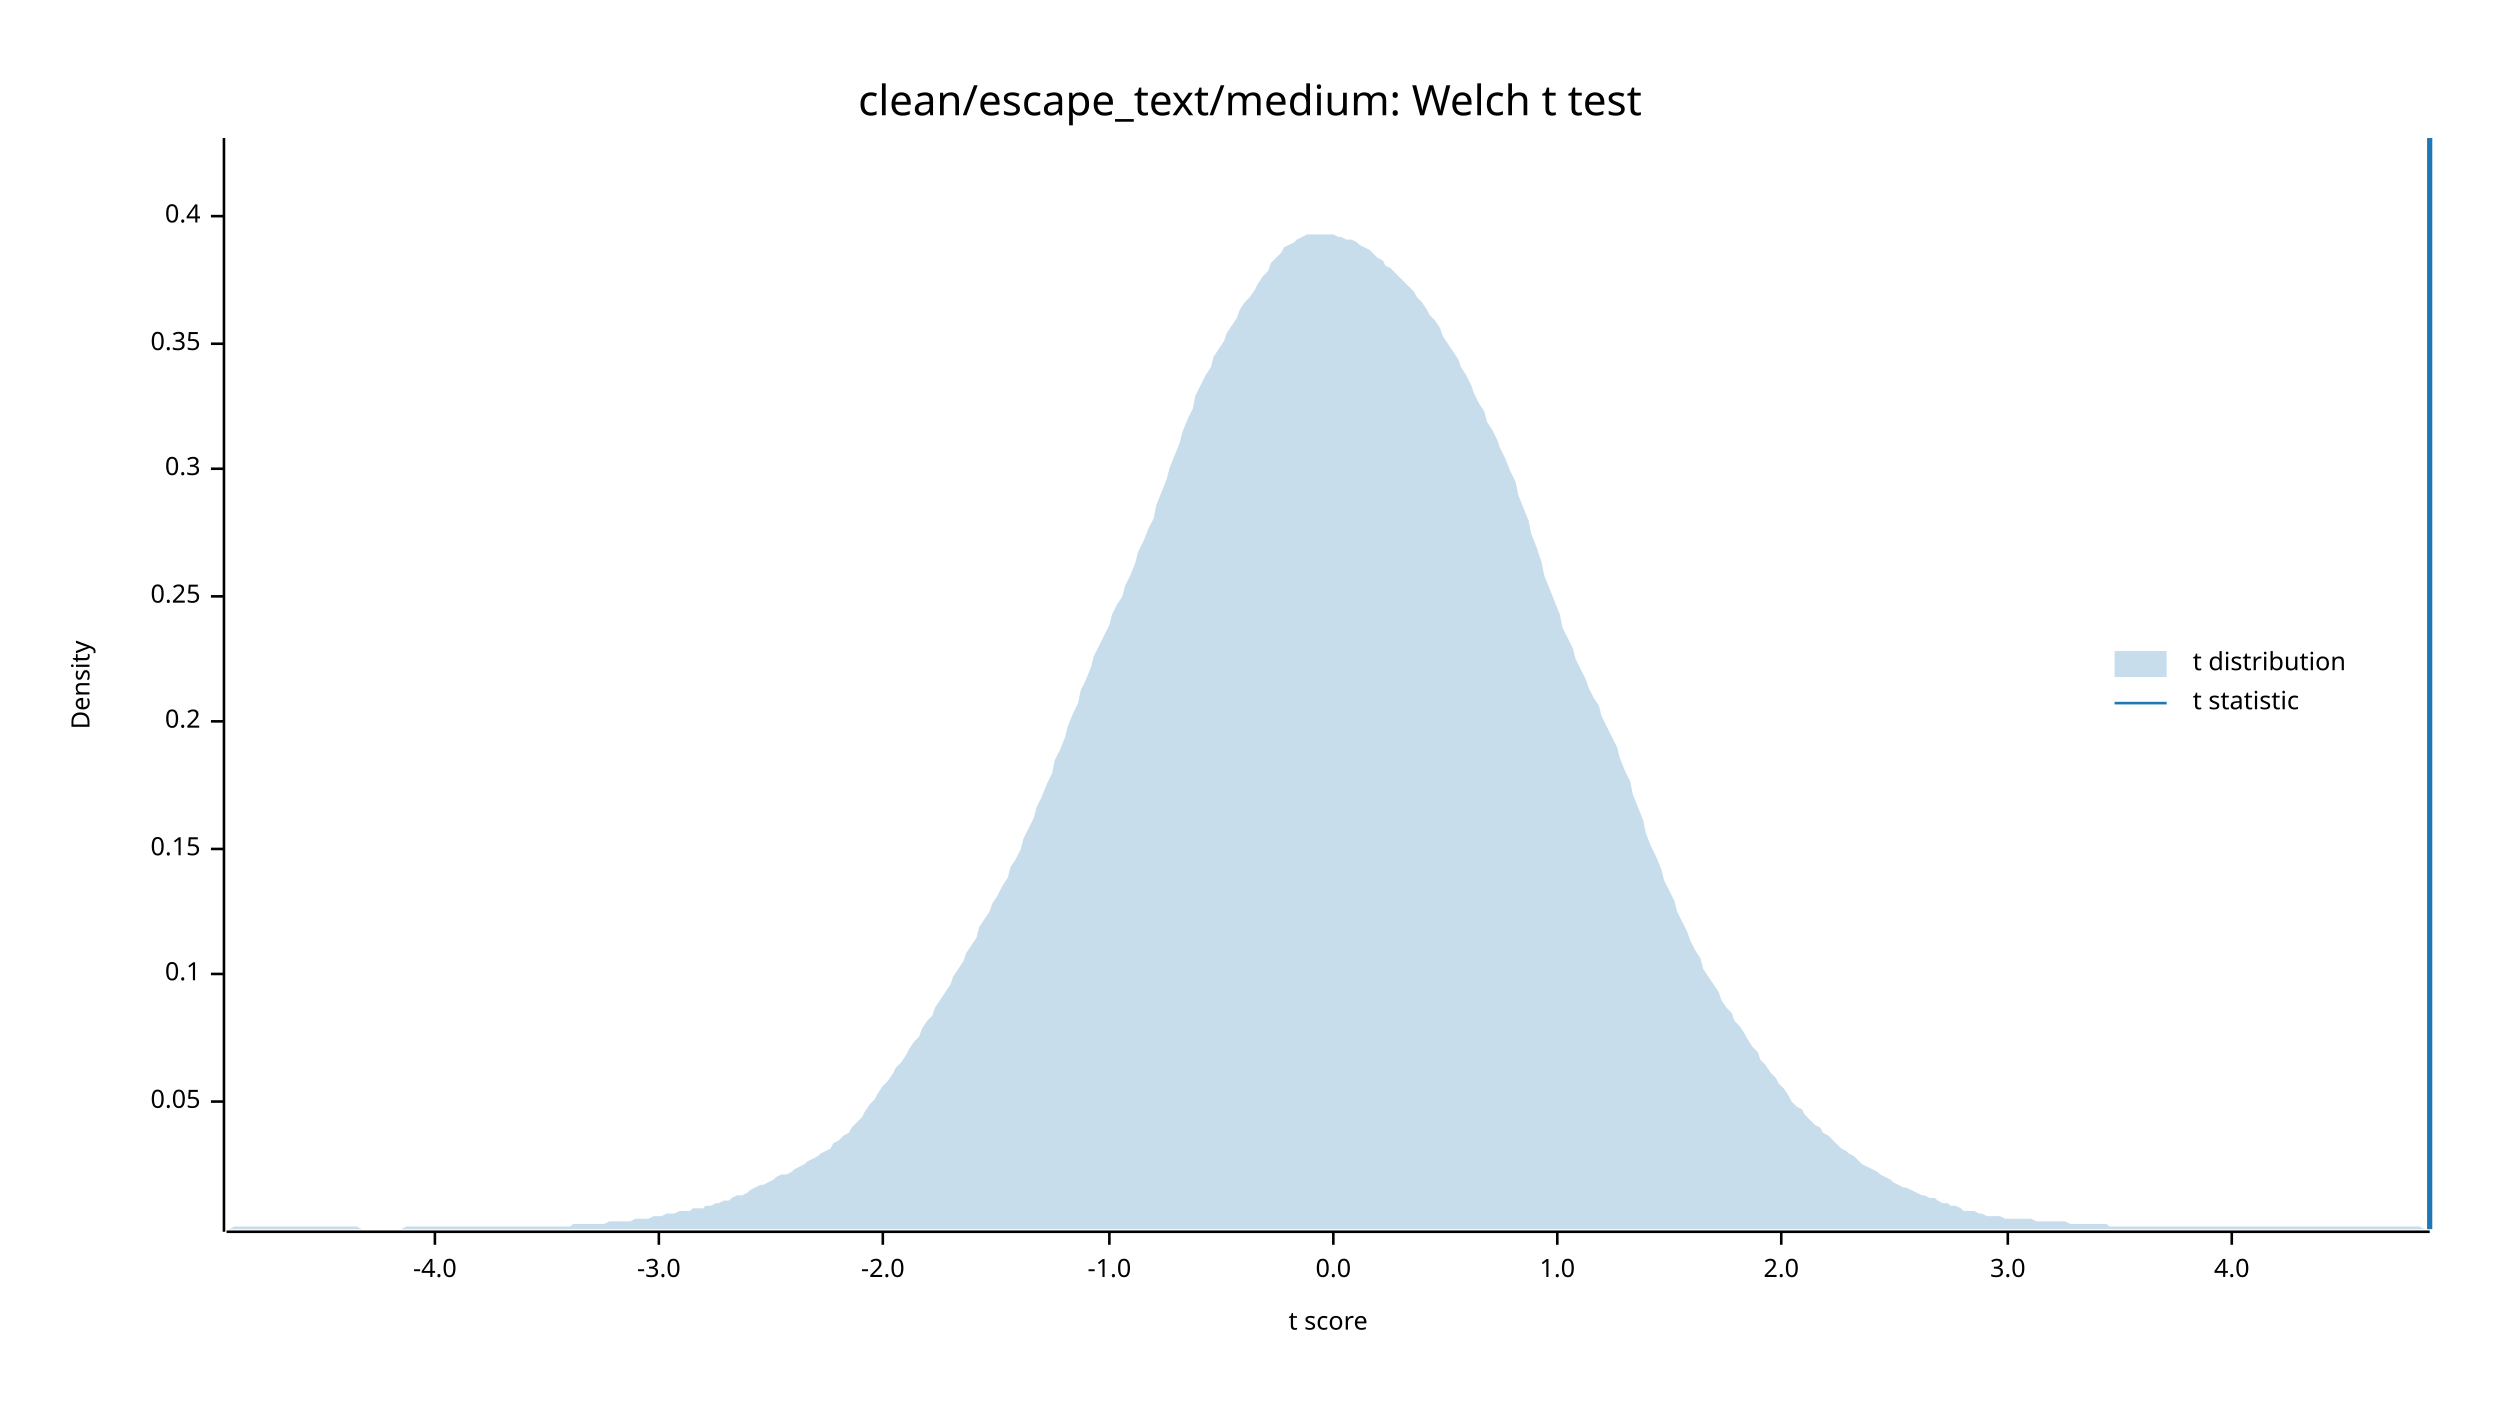
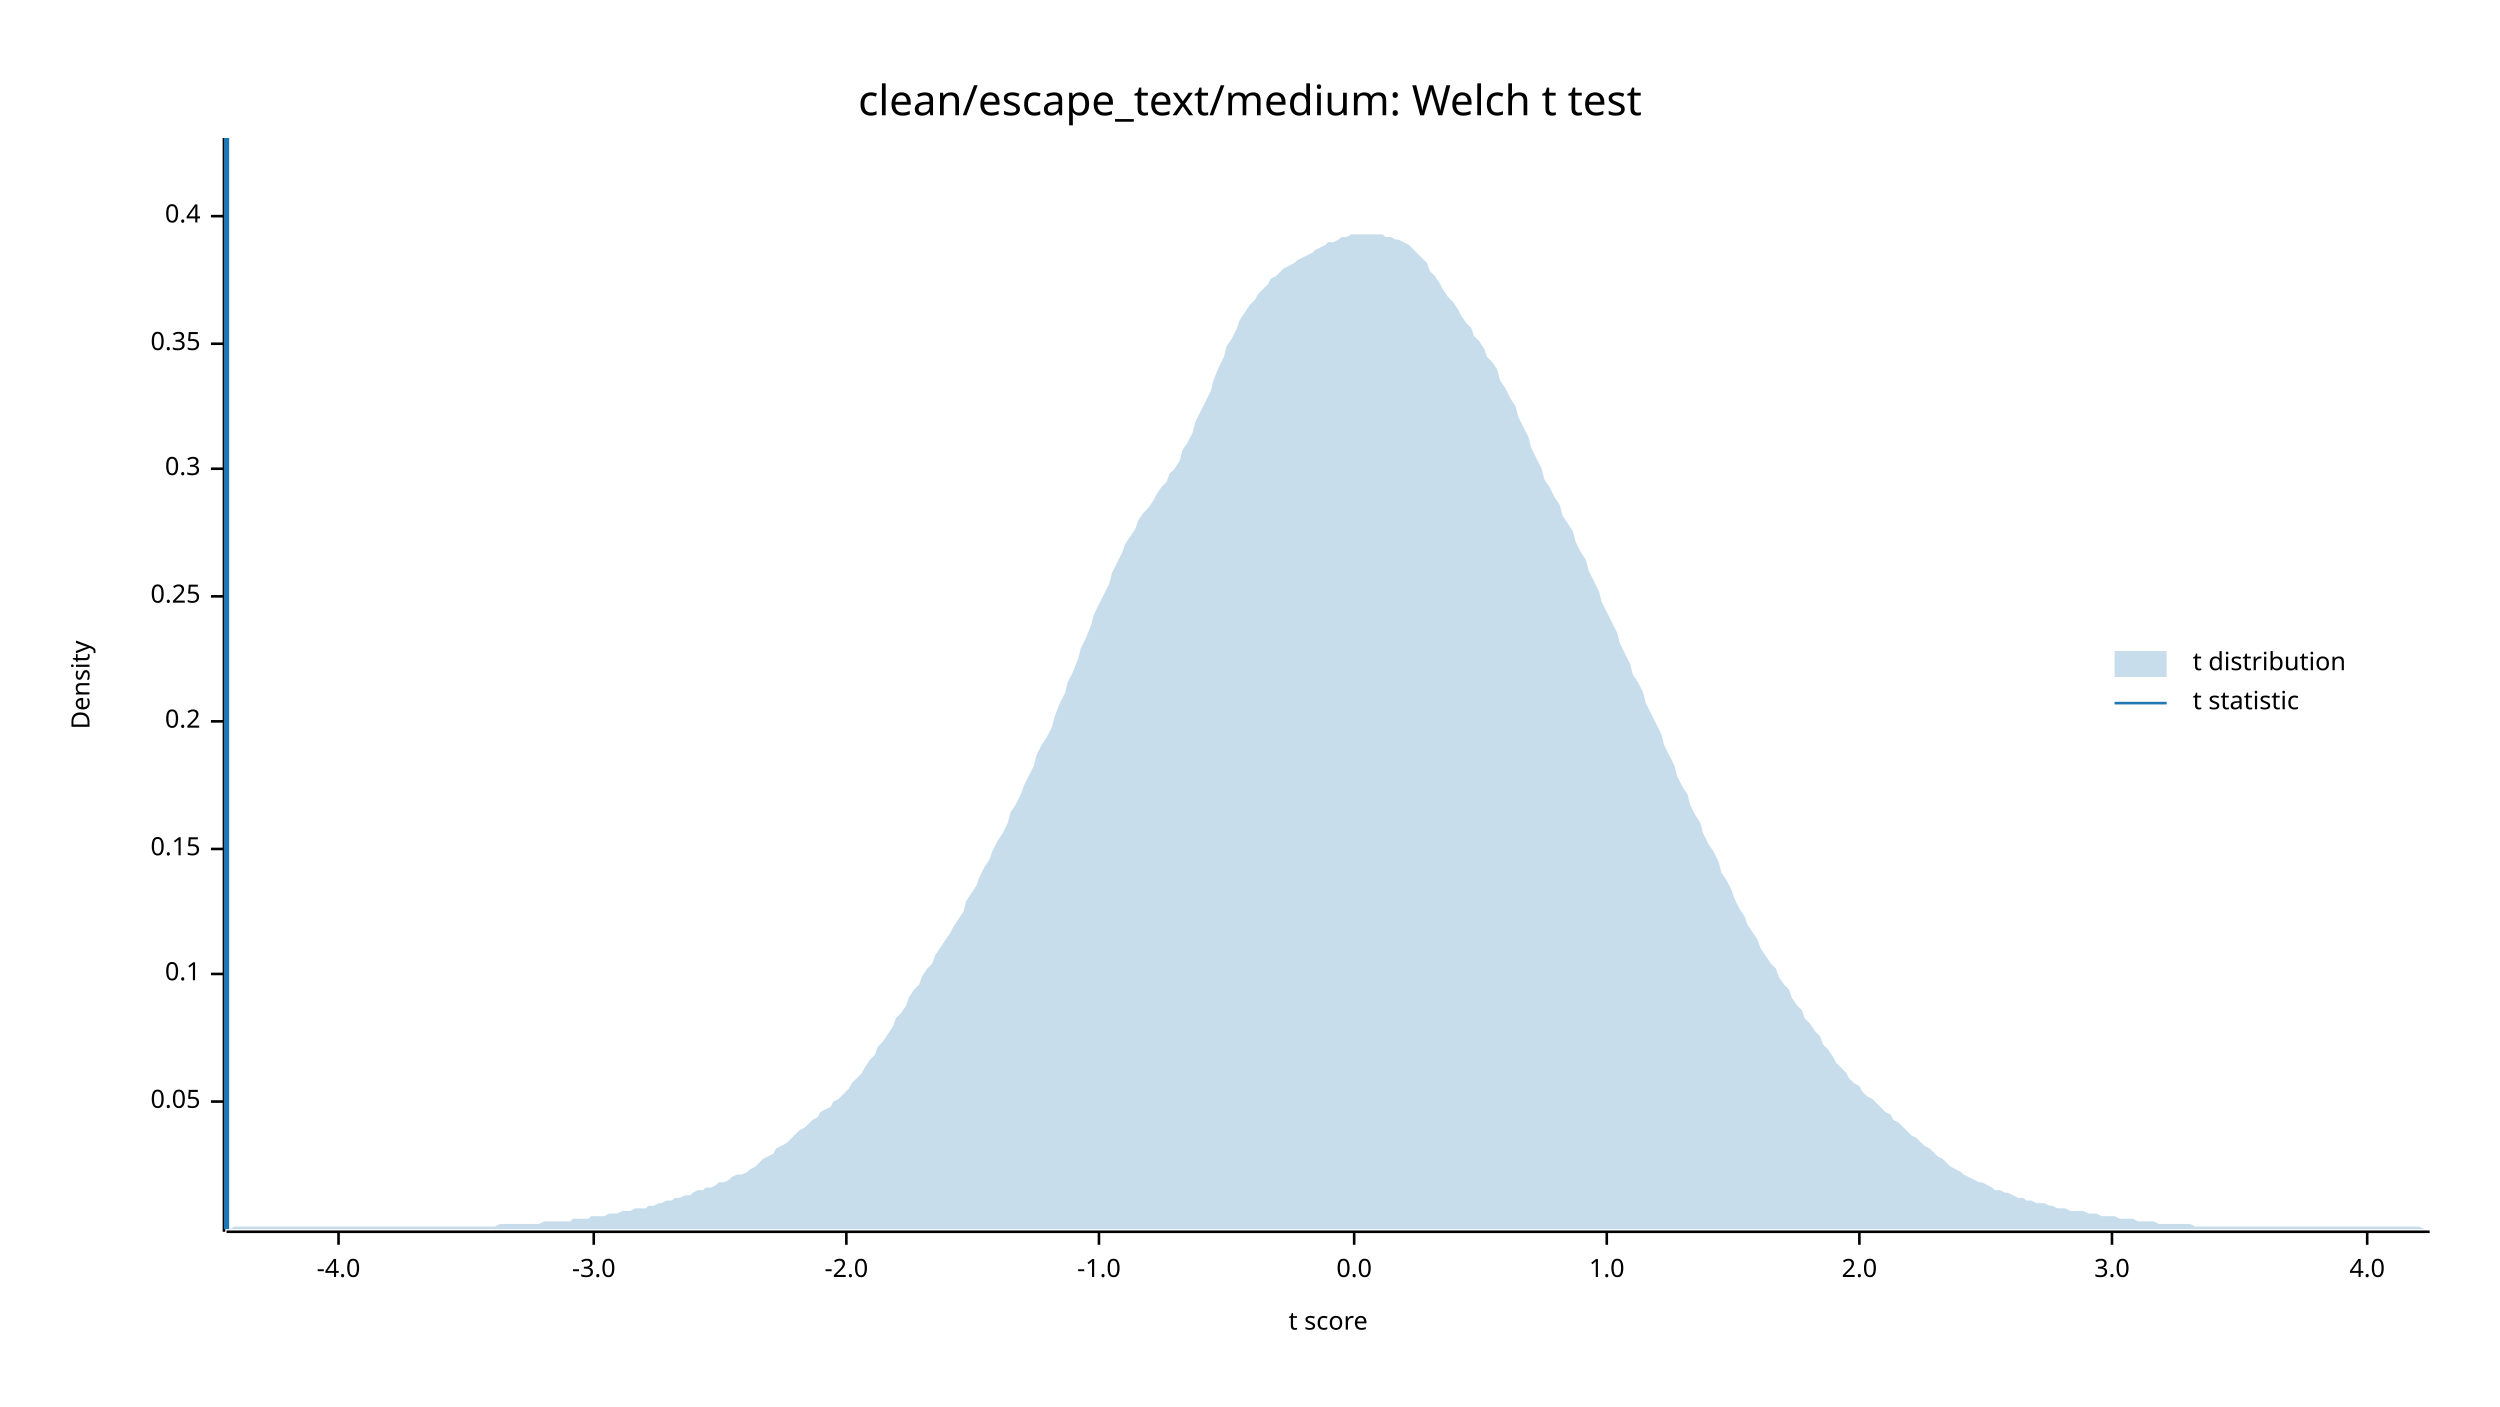
<svg xmlns="http://www.w3.org/2000/svg" width="960" height="540" viewBox="0 0 960 540">
  <text x="480" y="32" dy="0.76em" text-anchor="middle" font-family="sans-serif" font-size="16.129" opacity="1" fill="#000000">
clean/escape_text/medium: Welch t test
</text>
  <text x="27" y="263" dy="0.76em" text-anchor="middle" font-family="sans-serif" font-size="9.677" opacity="1" fill="#000000" transform="rotate(270, 27, 263)">
Density
</text>
  <text x="510" y="513" dy="-0.5ex" text-anchor="middle" font-family="sans-serif" font-size="9.677" opacity="1" fill="#000000">
t score
</text>
  <polyline fill="none" opacity="1" stroke="#000000" stroke-width="1" points="86,53 86,473 " />
  <text x="77" y="423" dy="0.5ex" text-anchor="end" font-family="sans-serif" font-size="9.677" opacity="1" fill="#000000">
0.05
</text>
  <polyline fill="none" opacity="1" stroke="#000000" stroke-width="1" points="81,423 86,423 " />
  <text x="77" y="374" dy="0.5ex" text-anchor="end" font-family="sans-serif" font-size="9.677" opacity="1" fill="#000000">
0.1
</text>
  <polyline fill="none" opacity="1" stroke="#000000" stroke-width="1" points="81,374 86,374 " />
  <text x="77" y="326" dy="0.5ex" text-anchor="end" font-family="sans-serif" font-size="9.677" opacity="1" fill="#000000">
0.15
</text>
  <polyline fill="none" opacity="1" stroke="#000000" stroke-width="1" points="81,326 86,326 " />
  <text x="77" y="277" dy="0.5ex" text-anchor="end" font-family="sans-serif" font-size="9.677" opacity="1" fill="#000000">
0.2
</text>
  <polyline fill="none" opacity="1" stroke="#000000" stroke-width="1" points="81,277 86,277 " />
  <text x="77" y="229" dy="0.5ex" text-anchor="end" font-family="sans-serif" font-size="9.677" opacity="1" fill="#000000">
0.25
</text>
  <polyline fill="none" opacity="1" stroke="#000000" stroke-width="1" points="81,229 86,229 " />
  <text x="77" y="180" dy="0.5ex" text-anchor="end" font-family="sans-serif" font-size="9.677" opacity="1" fill="#000000">
0.3
</text>
  <polyline fill="none" opacity="1" stroke="#000000" stroke-width="1" points="81,180 86,180 " />
  <text x="77" y="132" dy="0.5ex" text-anchor="end" font-family="sans-serif" font-size="9.677" opacity="1" fill="#000000">
0.35
</text>
  <polyline fill="none" opacity="1" stroke="#000000" stroke-width="1" points="81,132 86,132 " />
  <text x="77" y="83" dy="0.5ex" text-anchor="end" font-family="sans-serif" font-size="9.677" opacity="1" fill="#000000">
0.4
</text>
  <polyline fill="none" opacity="1" stroke="#000000" stroke-width="1" points="81,83 86,83 " />
  <polyline fill="none" opacity="1" stroke="#000000" stroke-width="1" points="87,473 933,473 " />
-   <text x="167" y="483" dy="0.76em" text-anchor="middle" font-family="sans-serif" font-size="9.677" opacity="1" fill="#000000">
+   <text x="130" y="483" dy="0.76em" text-anchor="middle" font-family="sans-serif" font-size="9.677" opacity="1" fill="#000000">
-4.0
</text>
-   <polyline fill="none" opacity="1" stroke="#000000" stroke-width="1" points="167,473 167,478 " />
-   <text x="253" y="483" dy="0.76em" text-anchor="middle" font-family="sans-serif" font-size="9.677" opacity="1" fill="#000000">
+   <polyline fill="none" opacity="1" stroke="#000000" stroke-width="1" points="130,473 130,478 " />
+   <text x="228" y="483" dy="0.76em" text-anchor="middle" font-family="sans-serif" font-size="9.677" opacity="1" fill="#000000">
-3.0
</text>
-   <polyline fill="none" opacity="1" stroke="#000000" stroke-width="1" points="253,473 253,478 " />
-   <text x="339" y="483" dy="0.76em" text-anchor="middle" font-family="sans-serif" font-size="9.677" opacity="1" fill="#000000">
+   <polyline fill="none" opacity="1" stroke="#000000" stroke-width="1" points="228,473 228,478 " />
+   <text x="325" y="483" dy="0.76em" text-anchor="middle" font-family="sans-serif" font-size="9.677" opacity="1" fill="#000000">
-2.0
</text>
-   <polyline fill="none" opacity="1" stroke="#000000" stroke-width="1" points="339,473 339,478 " />
-   <text x="426" y="483" dy="0.76em" text-anchor="middle" font-family="sans-serif" font-size="9.677" opacity="1" fill="#000000">
+   <polyline fill="none" opacity="1" stroke="#000000" stroke-width="1" points="325,473 325,478 " />
+   <text x="422" y="483" dy="0.76em" text-anchor="middle" font-family="sans-serif" font-size="9.677" opacity="1" fill="#000000">
-1.0
</text>
-   <polyline fill="none" opacity="1" stroke="#000000" stroke-width="1" points="426,473 426,478 " />
-   <text x="512" y="483" dy="0.76em" text-anchor="middle" font-family="sans-serif" font-size="9.677" opacity="1" fill="#000000">
+   <polyline fill="none" opacity="1" stroke="#000000" stroke-width="1" points="422,473 422,478 " />
+   <text x="520" y="483" dy="0.76em" text-anchor="middle" font-family="sans-serif" font-size="9.677" opacity="1" fill="#000000">
0.0
</text>
-   <polyline fill="none" opacity="1" stroke="#000000" stroke-width="1" points="512,473 512,478 " />
-   <text x="598" y="483" dy="0.76em" text-anchor="middle" font-family="sans-serif" font-size="9.677" opacity="1" fill="#000000">
+   <polyline fill="none" opacity="1" stroke="#000000" stroke-width="1" points="520,473 520,478 " />
+   <text x="617" y="483" dy="0.76em" text-anchor="middle" font-family="sans-serif" font-size="9.677" opacity="1" fill="#000000">
1.0
</text>
-   <polyline fill="none" opacity="1" stroke="#000000" stroke-width="1" points="598,473 598,478 " />
-   <text x="684" y="483" dy="0.76em" text-anchor="middle" font-family="sans-serif" font-size="9.677" opacity="1" fill="#000000">
+   <polyline fill="none" opacity="1" stroke="#000000" stroke-width="1" points="617,473 617,478 " />
+   <text x="714" y="483" dy="0.76em" text-anchor="middle" font-family="sans-serif" font-size="9.677" opacity="1" fill="#000000">
2.0
</text>
-   <polyline fill="none" opacity="1" stroke="#000000" stroke-width="1" points="684,473 684,478 " />
-   <text x="771" y="483" dy="0.76em" text-anchor="middle" font-family="sans-serif" font-size="9.677" opacity="1" fill="#000000">
+   <polyline fill="none" opacity="1" stroke="#000000" stroke-width="1" points="714,473 714,478 " />
+   <text x="811" y="483" dy="0.76em" text-anchor="middle" font-family="sans-serif" font-size="9.677" opacity="1" fill="#000000">
3.0
</text>
-   <polyline fill="none" opacity="1" stroke="#000000" stroke-width="1" points="771,473 771,478 " />
-   <text x="857" y="483" dy="0.76em" text-anchor="middle" font-family="sans-serif" font-size="9.677" opacity="1" fill="#000000">
+   <polyline fill="none" opacity="1" stroke="#000000" stroke-width="1" points="811,473 811,478 " />
+   <text x="909" y="483" dy="0.76em" text-anchor="middle" font-family="sans-serif" font-size="9.677" opacity="1" fill="#000000">
4.0
</text>
-   <polyline fill="none" opacity="1" stroke="#000000" stroke-width="1" points="857,473 857,478 " />
-   <polygon opacity="0.25" fill="#1F78B4" points="87,472 88,472 90,471 92,471 93,471 95,471 97,471 98,471 100,471 102,471 103,471 105,471 107,471 109,471 110,471 112,471 114,471 115,471 117,471 119,471 120,471 122,471 124,471 125,471 127,471 129,471 131,471 132,471 134,471 136,471 137,471 139,472 141,472 142,472 144,472 146,472 148,472 149,472 151,472 153,472 154,472 156,471 158,471 159,471 161,471 163,471 164,471 166,471 168,471 170,471 171,471 173,471 175,471 176,471 178,471 180,471 181,471 183,471 185,471 187,471 188,471 190,471 192,471 193,471 195,471 197,471 198,471 200,471 202,471 203,471 205,471 207,471 209,471 210,471 212,471 214,471 215,471 217,471 219,471 220,470 222,470 224,470 226,470 227,470 229,470 231,470 232,470 234,469 236,469 237,469 239,469 241,469 242,469 244,468 246,468 248,468 249,468 251,467 253,467 254,467 256,466 258,466 259,466 261,465 263,465 265,465 266,464 268,464 270,464 271,463 273,463 275,462 276,462 278,461 280,461 281,460 283,459 285,459 287,458 288,457 290,456 292,455 293,455 295,454 297,453 298,452 300,451 302,451 304,450 305,449 307,448 309,447 310,446 312,445 314,444 315,443 317,442 319,441 320,439 322,438 324,436 326,435 327,433 329,431 331,429 332,427 334,424 336,422 337,420 339,417 341,415 343,412 344,410 346,408 348,405 349,403 351,400 353,398 354,395 356,392 358,390 359,387 361,384 363,381 365,378 366,375 368,372 370,369 371,366 373,363 375,360 376,356 378,353 380,350 381,347 383,344 385,340 387,337 388,333 390,330 392,326 393,322 395,318 397,314 398,310 400,306 402,301 404,297 405,292 407,288 409,283 410,279 412,274 414,270 415,265 417,261 419,256 420,252 422,248 424,244 426,240 427,236 429,232 431,229 432,225 434,221 436,216 437,212 439,208 441,203 443,199 444,194 446,189 448,184 449,180 451,175 453,170 454,166 456,161 458,157 459,152 461,148 463,144 465,141 466,137 468,134 470,131 471,128 473,125 475,122 476,119 478,116 480,114 482,111 483,109 485,106 487,104 488,101 490,99 492,97 493,95 495,94 497,93 498,92 500,91 502,90 504,90 505,90 507,90 509,90 510,90 512,90 514,91 515,91 517,92 519,92 521,93 522,94 524,95 526,96 527,97 529,99 531,100 532,102 534,103 536,105 537,106 539,108 541,110 543,112 544,114 546,116 548,119 549,121 551,123 553,126 554,129 556,132 558,135 560,138 561,141 563,144 565,148 566,151 568,155 570,158 571,162 573,165 575,169 576,172 578,176 580,181 582,185 583,190 585,195 587,200 588,205 590,210 592,216 593,221 595,226 597,231 599,236 600,241 602,245 604,249 605,253 607,257 609,261 610,264 612,268 614,271 615,275 617,279 619,283 621,287 622,291 624,296 626,300 627,305 629,310 631,315 632,320 634,325 636,329 638,334 639,338 641,342 643,346 644,350 646,354 648,358 649,361 651,365 653,368 654,372 656,375 658,378 660,381 661,384 663,387 665,389 666,392 668,394 670,397 671,399 673,402 675,404 676,407 678,409 680,412 682,414 683,416 685,418 687,421 688,423 690,425 692,426 693,428 695,430 697,432 699,433 700,435 702,436 704,438 705,439 707,441 709,442 710,443 712,444 714,446 715,447 717,448 719,449 721,450 722,451 724,452 726,453 727,454 729,455 731,456 732,456 734,457 736,458 738,459 739,459 741,460 743,460 744,461 746,462 748,462 749,463 751,463 753,464 754,465 756,465 758,465 760,466 761,466 763,467 765,467 766,467 768,467 770,468 771,468 773,468 775,468 777,468 778,468 780,468 782,469 783,469 785,469 787,469 788,469 790,469 792,469 793,469 795,470 797,470 799,470 800,470 802,470 804,470 805,470 807,470 809,470 810,471 812,471 814,471 816,471 817,471 819,471 821,471 822,471 824,471 826,471 827,471 829,471 831,471 832,471 834,471 836,471 838,471 839,471 841,471 843,471 844,471 846,471 848,471 849,471 851,471 853,471 855,471 856,471 858,471 860,471 861,471 863,471 865,471 866,471 868,471 870,471 871,471 873,471 875,471 877,471 878,471 880,471 882,471 883,471 885,471 887,471 888,471 890,471 892,471 894,471 895,471 897,471 899,471 900,471 902,471 904,471 905,471 907,471 909,471 910,471 912,471 914,471 916,471 917,471 919,471 921,471 922,471 924,471 926,471 927,471 929,471 931,472 933,472 933,472 87,472 " />
-   <polyline fill="none" opacity="1" stroke="#1F78B4" stroke-width="2" points="933,472 933,53 " />
+   <polyline fill="none" opacity="1" stroke="#000000" stroke-width="1" points="909,473 909,478 " />
+   <polygon opacity="0.25" fill="#1F78B4" points="87,472 88,472 90,471 92,471 93,471 95,471 97,471 98,471 100,471 102,471 103,471 105,471 107,471 109,471 110,471 112,471 114,471 115,471 117,471 119,471 120,471 122,471 124,471 125,471 127,471 129,471 131,471 132,471 134,471 136,471 137,471 139,471 141,471 142,471 144,471 146,471 148,471 149,471 151,471 153,471 154,471 156,471 158,471 159,471 161,471 163,471 164,471 166,471 168,471 170,471 171,471 173,471 175,471 176,471 178,471 180,471 181,471 183,471 185,471 187,471 188,471 190,471 192,470 193,470 195,470 197,470 198,470 200,470 202,470 203,470 205,470 207,470 209,469 210,469 212,469 214,469 215,469 217,469 219,469 220,468 222,468 224,468 226,468 227,467 229,467 231,467 232,467 234,466 236,466 237,466 239,465 241,465 242,465 244,464 246,464 248,464 249,463 251,463 253,462 254,462 256,461 258,461 259,460 261,460 263,459 265,459 266,458 268,457 270,457 271,456 273,456 275,455 276,454 278,454 280,453 281,452 283,451 285,451 287,450 288,449 290,448 292,446 293,445 295,444 297,443 298,441 300,440 302,439 304,437 305,436 307,434 309,433 310,432 312,430 314,429 315,427 317,426 319,425 320,423 322,422 324,420 326,418 327,416 329,414 331,412 332,410 334,407 336,405 337,402 339,400 341,397 343,394 344,391 346,389 348,386 349,383 351,380 353,378 354,375 356,372 358,370 359,367 361,364 363,361 365,358 366,356 368,353 370,350 371,346 373,343 375,340 376,337 378,333 380,330 381,327 383,323 385,320 387,316 388,312 390,309 392,305 393,302 395,298 397,294 398,290 400,286 402,283 404,279 405,275 407,270 409,266 410,262 412,258 414,253 415,249 417,245 419,240 420,236 422,232 424,228 426,224 427,220 429,216 431,212 432,209 434,206 436,203 437,200 439,197 441,195 443,192 444,190 446,187 448,185 449,182 451,180 453,177 454,173 456,170 458,166 459,162 461,158 463,154 465,150 466,146 468,141 470,137 471,133 473,130 475,126 476,123 478,120 480,117 482,115 483,113 485,111 487,109 488,107 490,106 492,104 493,103 495,102 497,101 498,100 500,99 502,98 504,97 505,96 507,95 509,94 510,93 512,93 514,92 515,91 517,91 519,90 521,90 522,90 524,90 526,90 527,90 529,90 531,90 532,91 534,91 536,92 537,92 539,93 541,94 543,96 544,97 546,99 548,101 549,104 551,106 553,109 554,111 556,114 558,116 560,119 561,121 563,124 565,126 566,129 568,131 570,134 571,137 573,139 575,142 576,146 578,149 580,153 582,156 583,160 585,164 587,168 588,172 590,176 592,180 593,184 595,187 597,191 599,194 600,198 602,201 604,204 605,208 607,212 609,215 610,219 612,223 614,227 615,231 617,235 619,239 621,243 622,247 624,251 626,255 627,259 629,262 631,266 632,270 634,274 636,278 638,282 639,286 641,290 643,294 644,298 646,302 648,305 649,309 651,313 653,316 654,320 656,324 658,327 660,331 661,335 663,338 665,342 666,345 668,349 670,352 671,355 673,358 675,361 676,364 678,367 680,370 682,372 683,375 685,378 687,380 688,383 690,386 692,388 693,391 695,393 697,396 699,398 700,401 702,403 704,406 705,408 707,410 709,412 710,414 712,416 714,417 715,419 717,421 719,422 721,424 722,425 724,427 726,428 727,430 729,431 731,433 732,434 734,436 736,437 738,439 739,440 741,441 743,443 744,444 746,445 748,447 749,448 751,449 753,450 754,451 756,452 758,453 760,454 761,454 763,455 765,456 766,457 768,457 770,458 771,458 773,459 775,460 777,460 778,461 780,461 782,462 783,462 785,462 787,463 788,463 790,464 792,464 793,464 795,465 797,465 799,465 800,465 802,466 804,466 805,466 807,467 809,467 810,467 812,467 814,468 816,468 817,468 819,468 821,469 822,469 824,469 826,469 827,469 829,470 831,470 832,470 834,470 836,470 838,470 839,470 841,470 843,471 844,471 846,471 848,471 849,471 851,471 853,471 855,471 856,471 858,471 860,471 861,471 863,471 865,471 866,471 868,471 870,471 871,471 873,471 875,471 877,471 878,471 880,471 882,471 883,471 885,471 887,471 888,471 890,471 892,471 894,471 895,471 897,471 899,471 900,471 902,471 904,471 905,471 907,471 909,471 910,471 912,471 914,471 916,471 917,471 919,471 921,471 922,471 924,471 926,471 927,471 929,471 931,472 933,472 933,472 87,472 " />
+   <polyline fill="none" opacity="1" stroke="#1F78B4" stroke-width="2" points="87,472 87,53 " />
  <text x="842" y="250" dy="0.76em" text-anchor="start" font-family="sans-serif" font-size="9.677" opacity="1" fill="#000000">
t distribution
</text>
  <text x="842" y="265" dy="0.76em" text-anchor="start" font-family="sans-serif" font-size="9.677" opacity="1" fill="#000000">
t statistic
</text>
  <rect x="812" y="250" width="20" height="10" opacity="0.25" fill="#1F78B4" stroke="none" />
  <polyline fill="none" opacity="1" stroke="#1F78B4" stroke-width="1" points="812,270 832,270 " />
</svg>
